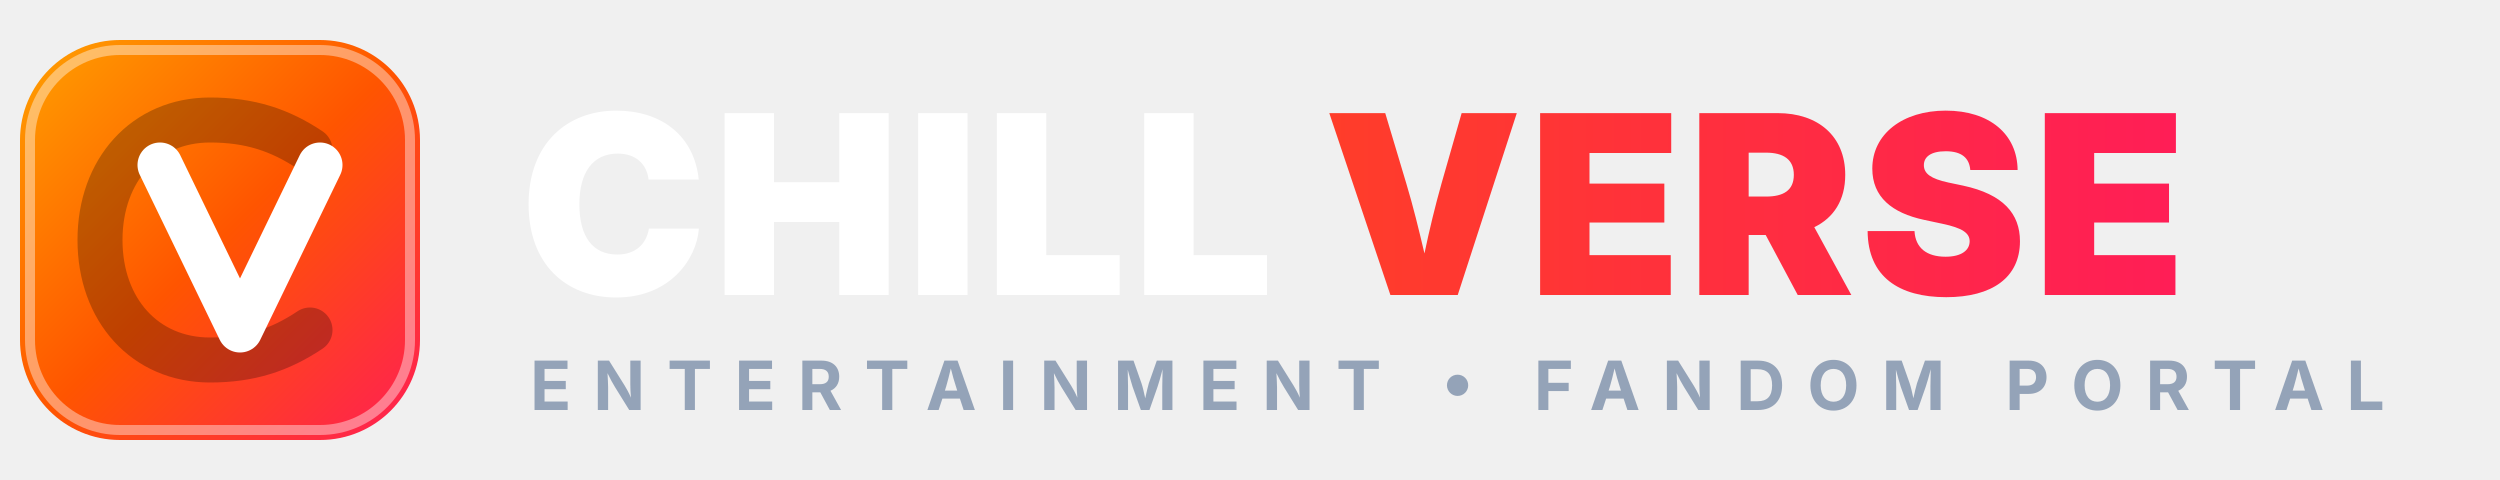
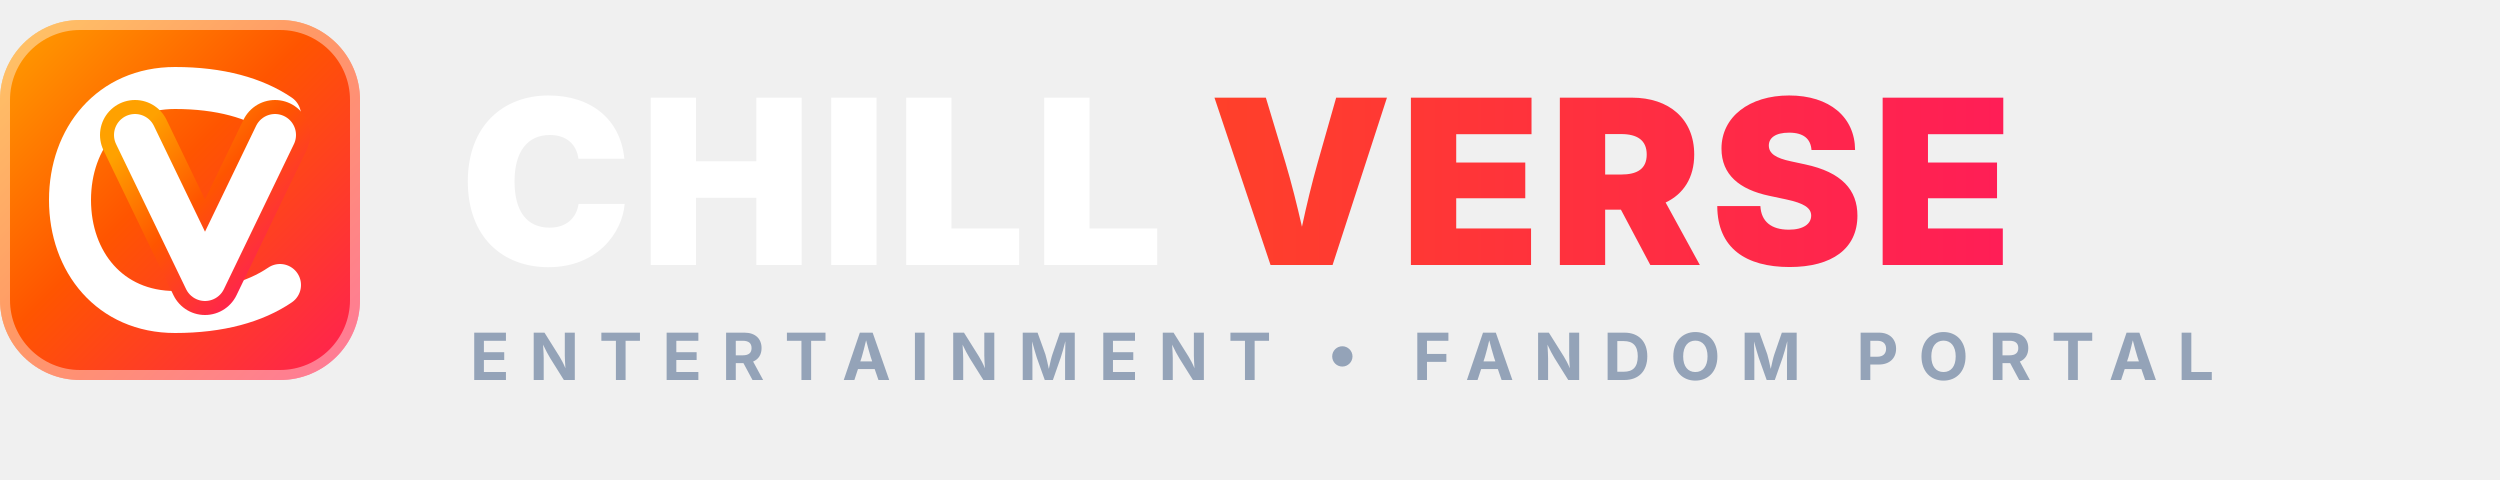
<svg xmlns="http://www.w3.org/2000/svg" viewBox="0 0 250 48" width="250" height="48" fill="none">
  <defs>
    <linearGradient id="cvBadge" x1="0%" y1="0%" x2="100%" y2="100%">
      <stop offset="0%" stop-color="#FFA100" />
-       <stop offset="50%" stop-color="#FF5500" />
+       <stop offset="45%" stop-color="#FF5500" />
      <stop offset="100%" stop-color="#FF1E56" />
    </linearGradient>
    <linearGradient id="cvVerse" x1="0%" y1="0%" x2="100%" y2="0%">
-       <stop offset="0%" stop-color="#FF5A00" />
+       <stop offset="0%" stop-color="#FF6000" />
      <stop offset="100%" stop-color="#FF1E56" />
    </linearGradient>
  </defs>
  <g>
-     <rect x="2" y="4" width="40" height="40" rx="10" fill="url(#cvBadge)" />
-     <rect x="3" y="5" width="38" height="38" rx="9" stroke="rgba(255, 255, 255, 0.4)" stroke-width="1" />
-     <path d="M 31 15 C 28 13 25 12 21 12 C 14.5 12 10 17 10 24 C 10 31 14.5 36 21 36 C 25 36 28 35 31 33" stroke="rgba(0,0,0,0.25)" stroke-width="4.5" stroke-linecap="round" fill="none" />
-     <path d="M 16 16.5 L 24 33 L 32 16.5" stroke="#FFFFFF" stroke-width="4.5" stroke-linecap="round" stroke-linejoin="round" fill="none" />
+     <rect x="0" y="2" width="36" height="36" rx="8" fill="url(#cvBadge)" />
+     <rect x="0.5" y="2.5" width="35" height="35" rx="7.5" stroke="rgba(255, 255, 255, 0.4)" stroke-width="1" />
+     <path d="M 28 11.5 C 25.5 9.8 22 8.8 17.5 8.8 C 11 8.8 7 13.8 7 20 C 7 26.2 11 31.2 17.5 31.2 C 22 31.2 25.5 30.2 28 28.5" stroke="#FFFFFF" stroke-width="4.2" stroke-linecap="round" fill="none" />
+     <path d="M 13.5 13.5 L 20.5 28 L 27.5 13.5" stroke="url(#cvBadge)" stroke-width="7" stroke-linecap="round" stroke-linejoin="round" fill="none" />
+     <path d="M 13.5 13.5 L 20.5 28 L 27.5 13.5" stroke="#FFFFFF" stroke-width="4.2" stroke-linecap="round" stroke-linejoin="round" fill="none" />
  </g>
-   <g transform="translate(52, 0)">
-     <text x="0" y="29.5" font-family="'Outfit', 'Inter', -apple-system, BlinkMacSystemFont, 'Segoe UI', Roboto, sans-serif" font-size="25" font-weight="900" letter-spacing="0.6">
+   <g transform="translate(46, 0)">
+     <text x="0" y="26.5" font-family="'Outfit', 'Inter', -apple-system, BlinkMacSystemFont, 'Segoe UI', Roboto, sans-serif" font-size="23" font-weight="900" letter-spacing="0.8">
      <tspan fill="#FFFFFF">CHILL</tspan>
      <tspan fill="url(#cvVerse)">VERSE</tspan>
    </text>
-     <text x="1" y="41" font-family="'Inter', -apple-system, BlinkMacSystemFont, sans-serif" font-size="6.8" font-weight="700" fill="#94A3B8" letter-spacing="2.2">
+     <text x="1" y="38" font-family="'Inter', -apple-system, BlinkMacSystemFont, sans-serif" font-size="6.5" font-weight="700" fill="#94A3B8" letter-spacing="2">
      ENTERTAINMENT • FANDOM PORTAL
    </text>
  </g>
</svg>
